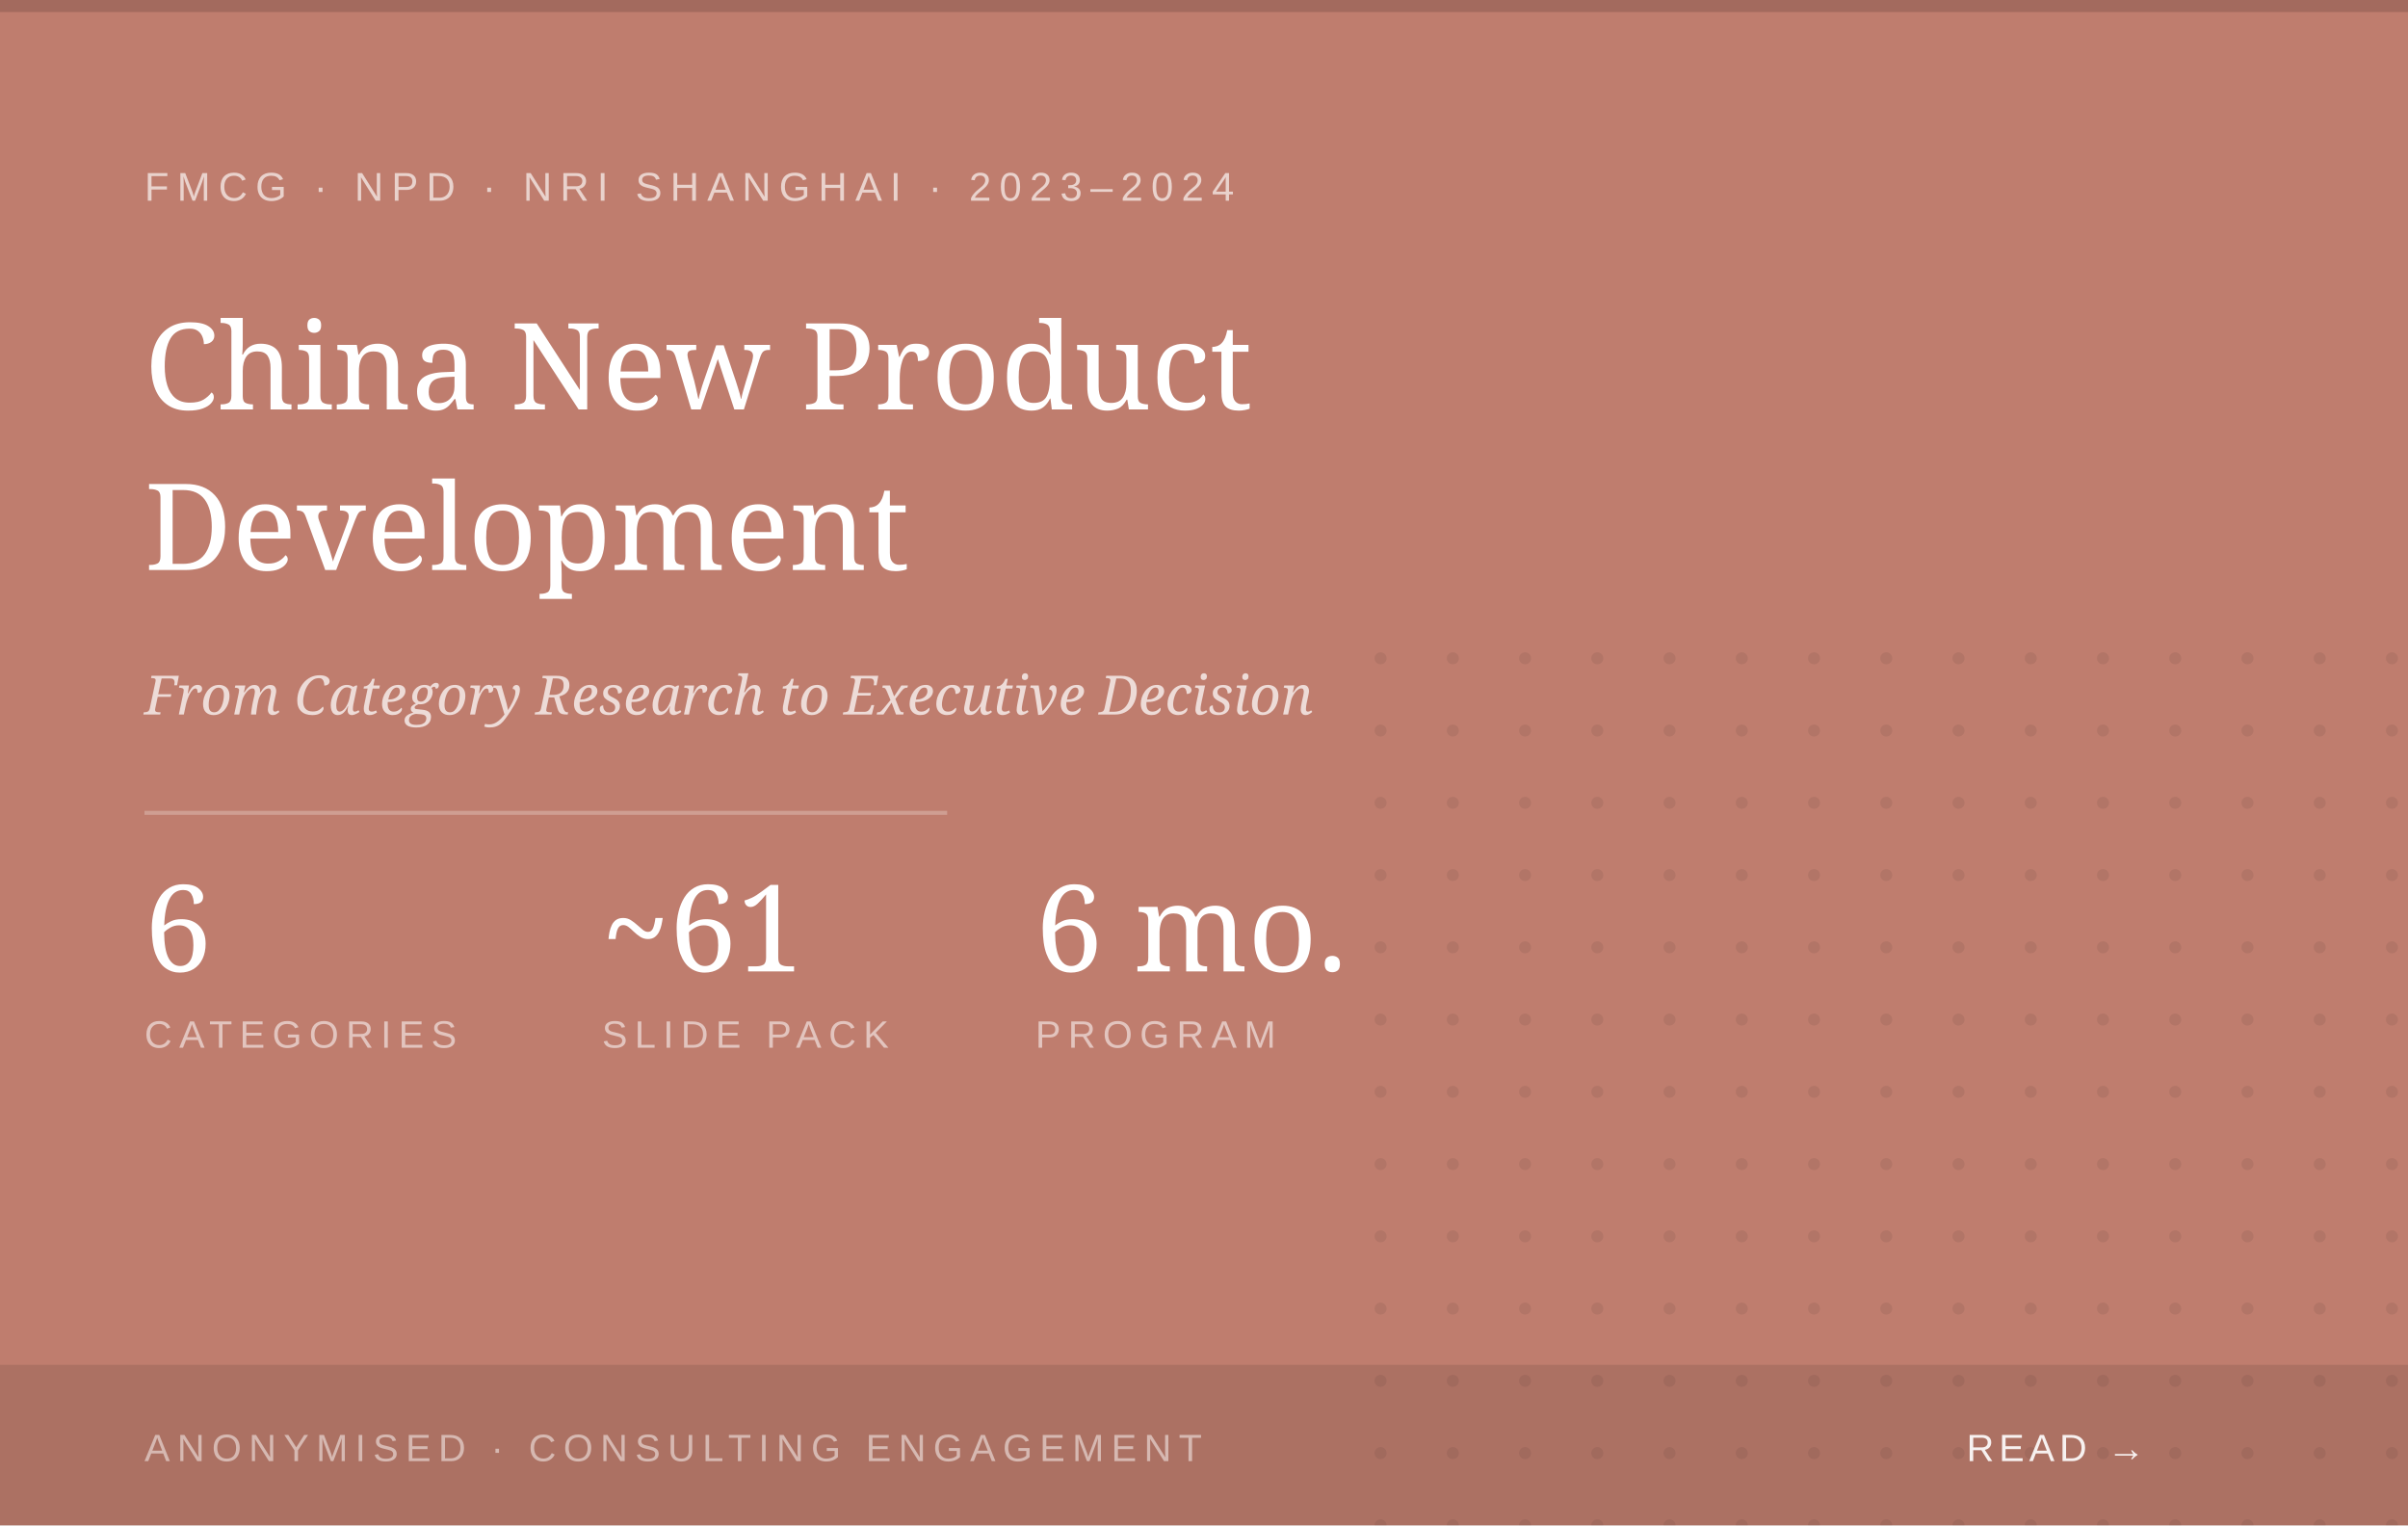
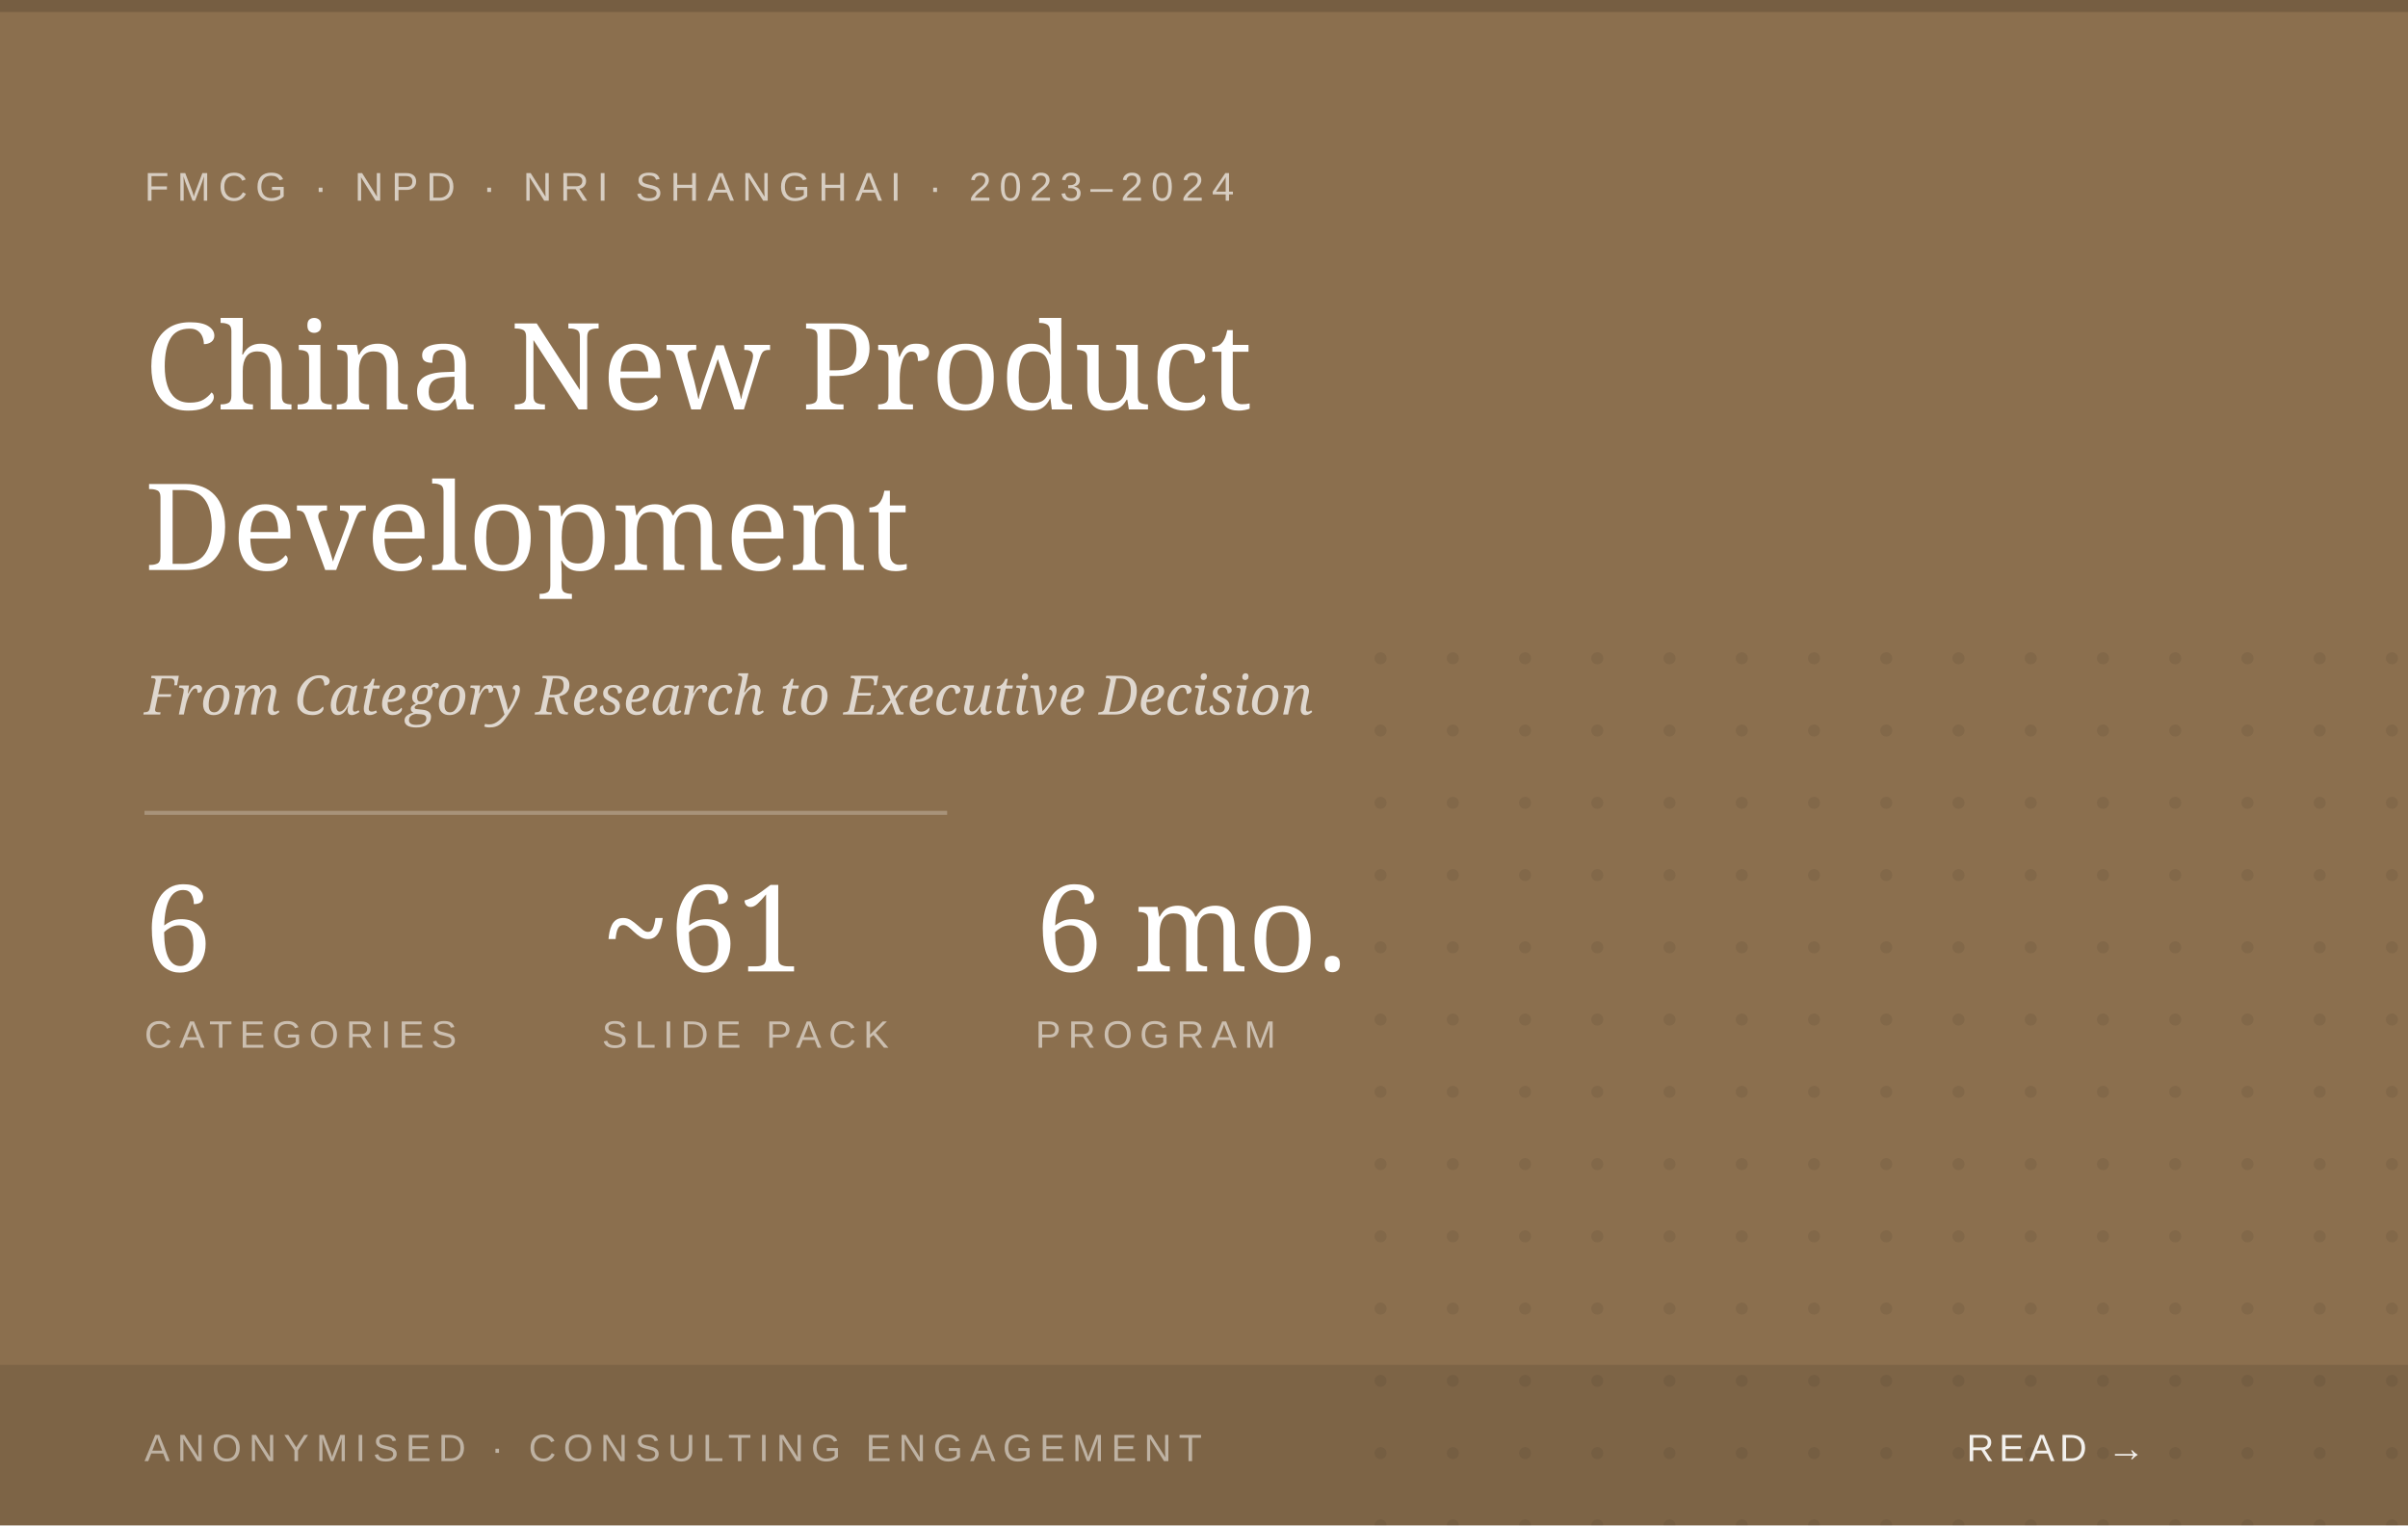
<svg xmlns="http://www.w3.org/2000/svg" viewBox="0 0 600 380" width="600" height="380">
  <defs>
    <pattern id="dots" x="0" y="0" width="18" height="18" patternUnits="userSpaceOnUse">
      <circle cx="2" cy="2" r="1.5" fill="rgba(0,0,0,0.07)" />
    </pattern>
  </defs>
-   <rect width="600" height="380" fill="#bf7d6e" />
+   <rect width="600" height="380" fill="#8B6F4E" />
  <rect x="330" y="160" width="270" height="220" fill="url(#dots)" />
  <rect x="0" y="0" width="600" height="3" fill="rgba(0,0,0,0.15)" />
  <text x="36" y="50" font-size="10" fill="rgba(255,255,255,0.65)" font-family="Arial,sans-serif" letter-spacing="2">FMCG · NPD · NRI SHANGHAI · 2023–2024</text>
  <text x="36" y="102" font-size="30" font-weight="400" fill="#ffffff" font-family="Georgia,serif">China New Product</text>
  <text x="36" y="142" font-size="30" font-weight="400" fill="#ffffff" font-family="Georgia,serif">Development</text>
  <text x="36" y="178" font-size="13.5" fill="rgba(255,255,255,0.72)" font-family="Georgia,serif" font-style="italic">From Category Research to Executive Decision</text>
  <rect x="36" y="202" width="200" height="1" fill="rgba(255,255,255,0.25)" />
  <text x="36" y="242" font-size="30" font-weight="400" fill="#ffffff" font-family="Georgia,serif">6</text>
  <text x="36" y="261" font-size="9.5" fill="rgba(255,255,255,0.55)" font-family="Arial,sans-serif" letter-spacing="1.8">CATEGORIES</text>
  <text x="150" y="242" font-size="30" font-weight="400" fill="#ffffff" font-family="Georgia,serif">~61</text>
  <text x="150" y="261" font-size="9.5" fill="rgba(255,255,255,0.55)" font-family="Arial,sans-serif" letter-spacing="1.8">SLIDE PACK</text>
  <text x="258" y="242" font-size="30" font-weight="400" fill="#ffffff" font-family="Georgia,serif">6 mo.</text>
  <text x="258" y="261" font-size="9.5" fill="rgba(255,255,255,0.55)" font-family="Arial,sans-serif" letter-spacing="1.8">PROGRAM</text>
  <rect x="0" y="340" width="600" height="40" fill="rgba(0,0,0,0.1)" />
  <text x="36" y="364" font-size="9.5" fill="rgba(255,255,255,0.5)" font-family="Arial,sans-serif" letter-spacing="1.8">ANONYMISED · CONSULTING ENGAGEMENT</text>
  <text x="490" y="364" font-size="9.5" fill="rgba(255,255,255,0.9)" font-family="Arial,sans-serif" letter-spacing="1.2">READ →</text>
</svg>
